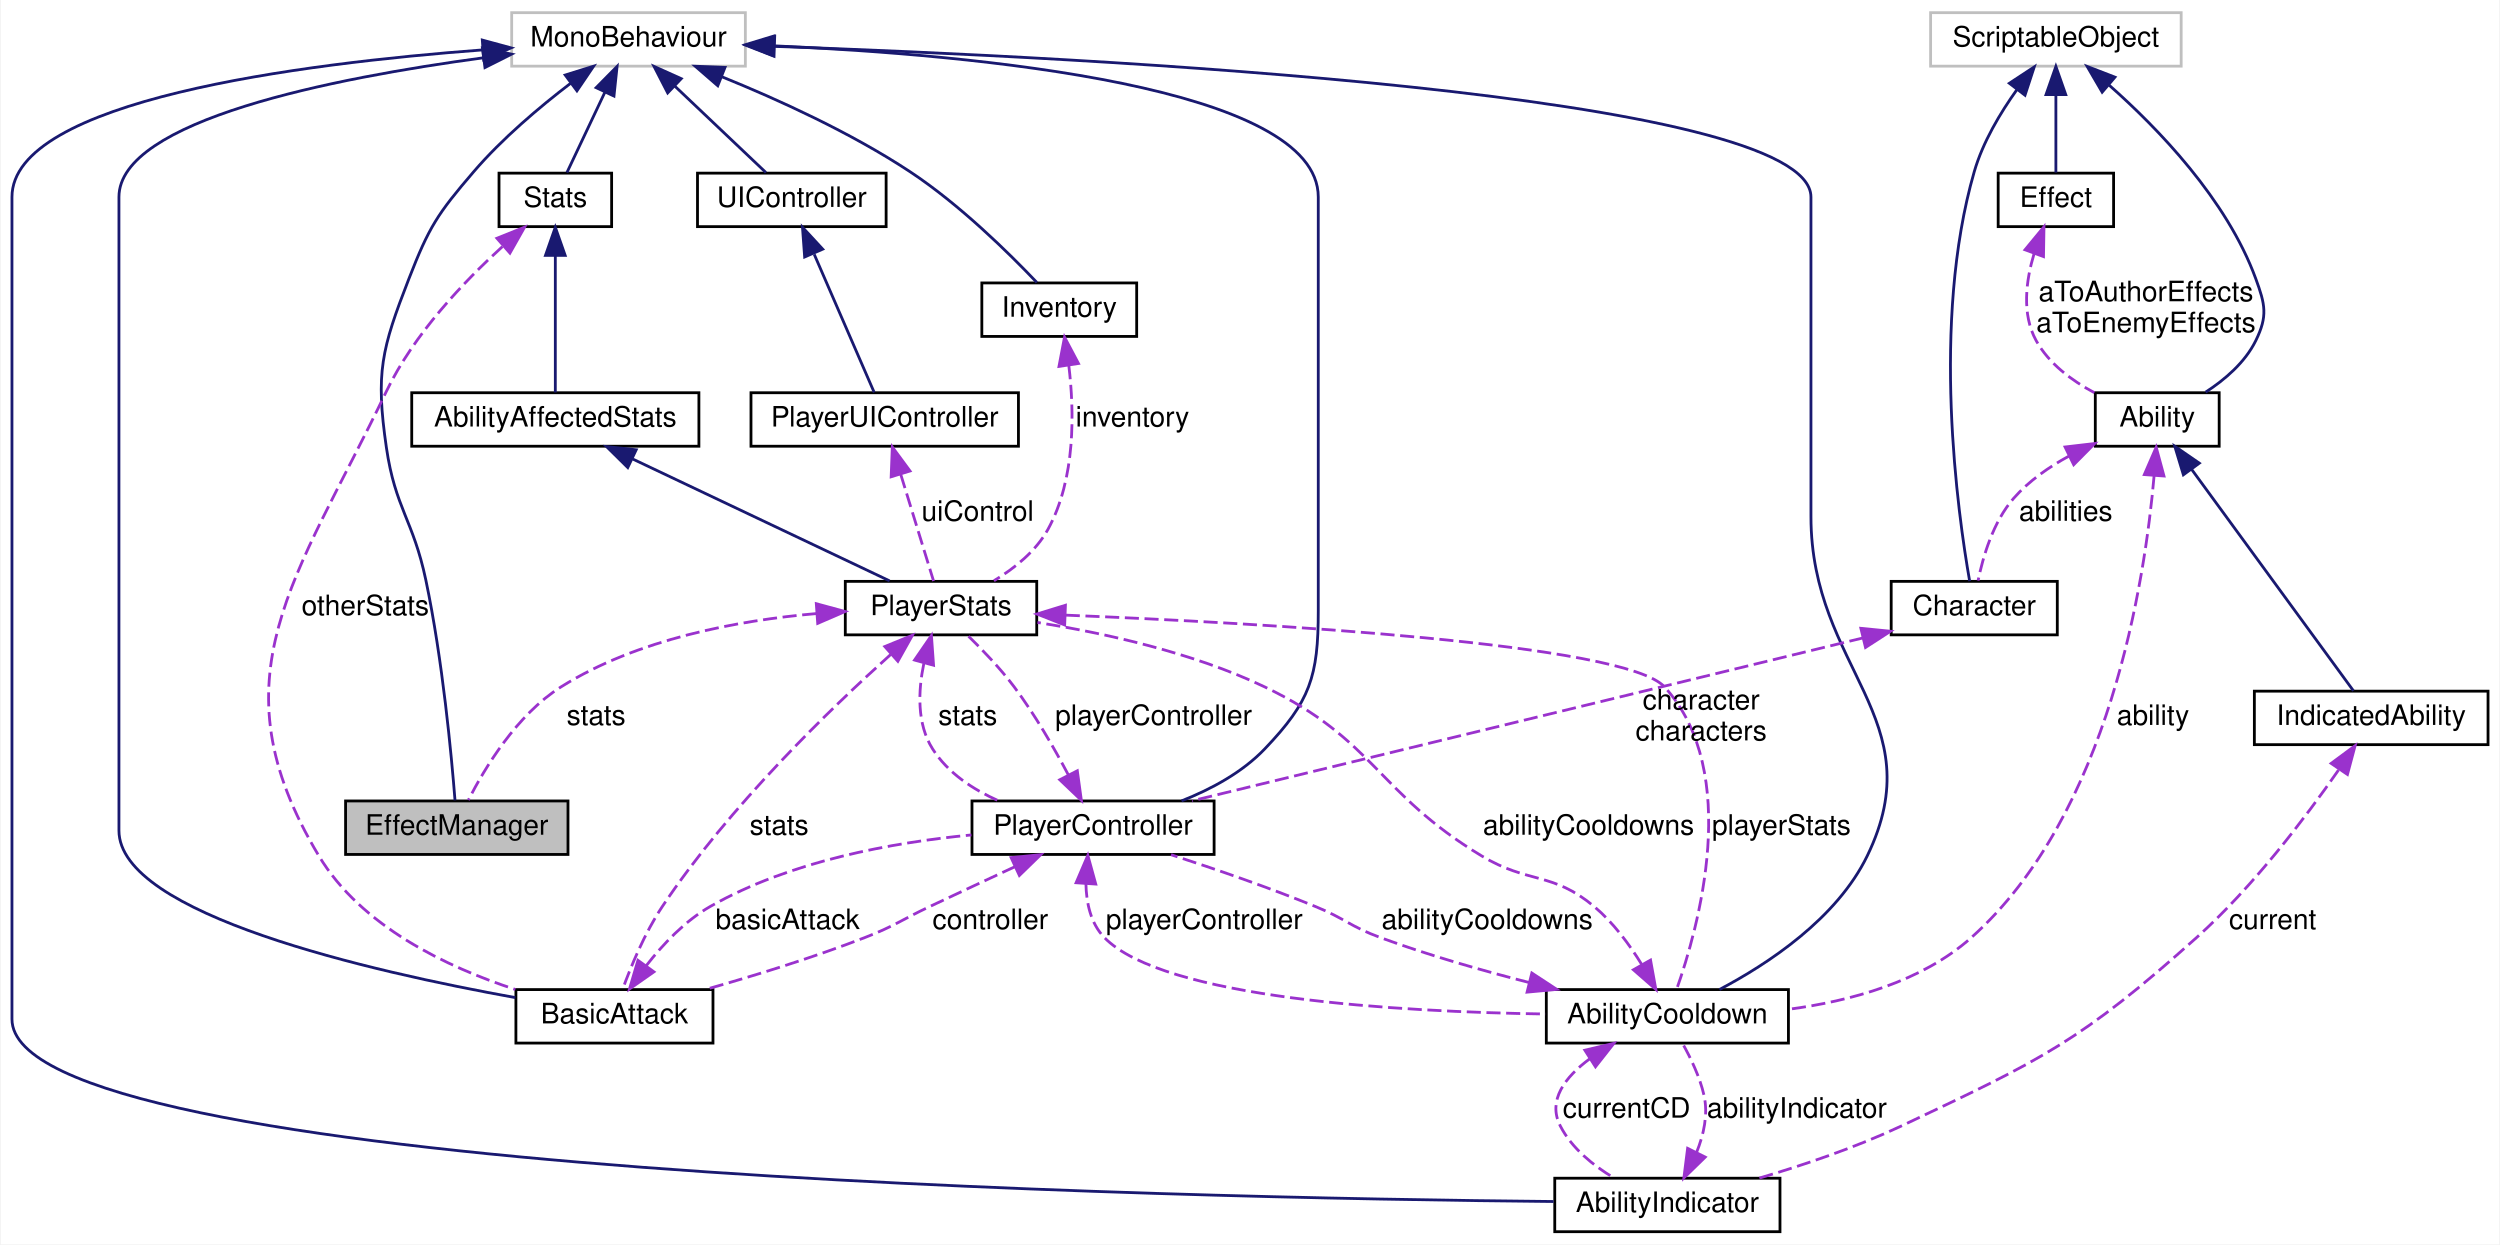
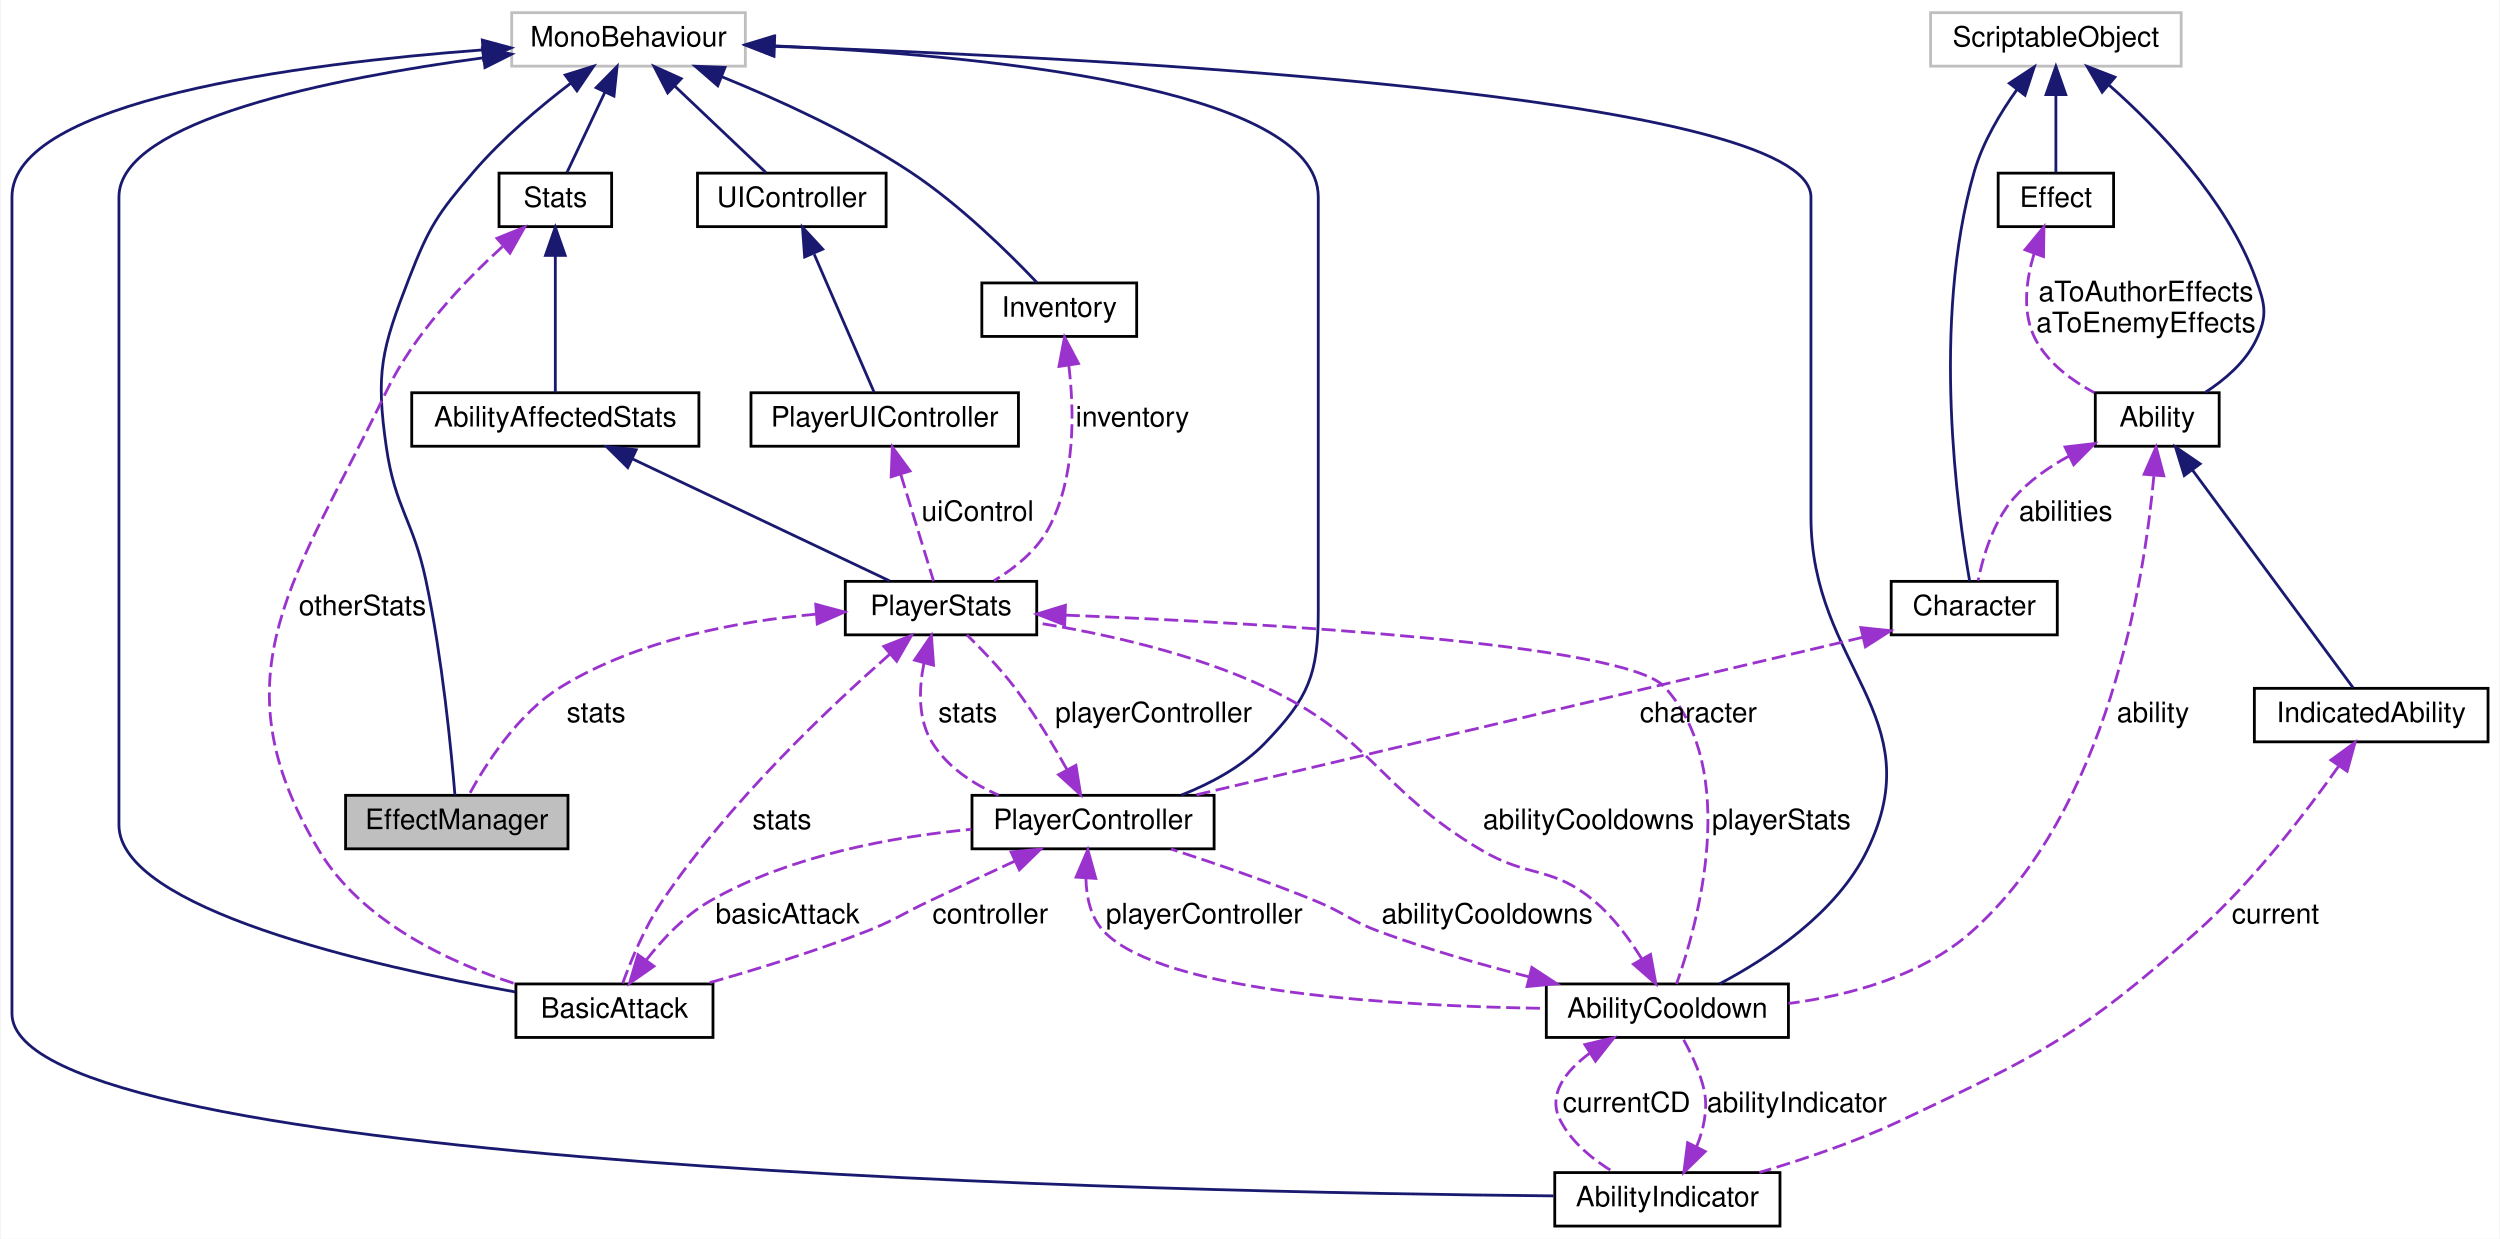
- <svg xmlns="http://www.w3.org/2000/svg" xmlns:xlink="http://www.w3.org/1999/xlink" width="888pt" height="442pt" viewBox="0.00 0.00 887.50 442.00">
-   <g id="graph0" class="graph" transform="scale(1 1) rotate(0) translate(4 438)">
-     <polygon fill="white" stroke="transparent" points="-4,4 -4,-438 883.5,-438 883.5,4 -4,4" />
+ <svg xmlns="http://www.w3.org/2000/svg" xmlns:xlink="http://www.w3.org/1999/xlink" width="888pt" height="440pt" viewBox="0.00 0.00 887.50 440.00">
+   <g id="graph0" class="graph" transform="scale(1 1) rotate(0) translate(4 436)">
+     <polygon fill="white" stroke="transparent" points="-4,4 -4,-436 883.5,-436 883.5,4 -4,4" />
    <g id="node1" class="node">
      <g id="a_node1">
        <a xlink:title=" ">
          <polygon fill="#bfbfbf" stroke="black" points="118.5,-134.5 118.5,-153.5 197.5,-153.5 197.5,-134.5 118.5,-134.5" />
          <text text-anchor="middle" x="158" y="-141.5" font-family="Helvetica,sans-Serif" font-size="10.00">EffectManager</text>
        </a>
      </g>
    </g>
    <g id="node2" class="node">
      <g id="a_node2">
        <a xlink:title=" ">
-           <polygon fill="white" stroke="#bfbfbf" points="177.5,-414.5 177.5,-433.5 260.5,-433.5 260.5,-414.5 177.5,-414.5" />
-           <text text-anchor="middle" x="219" y="-421.5" font-family="Helvetica,sans-Serif" font-size="10.00">MonoBehaviour</text>
+           <polygon fill="white" stroke="#bfbfbf" points="177.5,-412.5 177.5,-431.5 260.5,-431.5 260.5,-412.5 177.5,-412.5" />
+           <text text-anchor="middle" x="219" y="-419.5" font-family="Helvetica,sans-Serif" font-size="10.00">MonoBehaviour</text>
        </a>
      </g>
    </g>
    <g id="edge1" class="edge">
-       <path fill="none" stroke="midnightblue" d="M198.41,-408.4C187.41,-399.99 174.11,-388.78 164,-377 151.14,-362.02 148.15,-357.4 141,-339 131.25,-313.93 129.12,-305.62 133,-279 136.14,-257.43 142.51,-253.33 147,-232 152.96,-203.69 156.13,-169.48 157.37,-153.72" />
-       <polygon fill="midnightblue" stroke="midnightblue" points="196.51,-411.35 206.62,-414.5 200.68,-405.73 196.51,-411.35" />
+       <path fill="none" stroke="midnightblue" d="M198.41,-406.4C187.41,-397.99 174.11,-386.78 164,-375 151.14,-360.02 148.15,-355.4 141,-337 131.25,-311.93 129.12,-303.62 133,-277 136.14,-255.43 142.48,-251.32 147,-230 152.87,-202.34 156.09,-168.92 157.35,-153.52" />
+       <polygon fill="midnightblue" stroke="midnightblue" points="196.51,-409.35 206.62,-412.5 200.68,-403.73 196.51,-409.35" />
    </g>
    <g id="node5" class="node">
      <g id="a_node5">
        <a xlink:href="class_stats.xhtml" target="_top" xlink:title="Base class Stats of the entity.">
-           <polygon fill="white" stroke="black" points="173,-357.5 173,-376.5 213,-376.5 213,-357.5 173,-357.5" />
-           <text text-anchor="middle" x="193" y="-364.5" font-family="Helvetica,sans-Serif" font-size="10.00">Stats</text>
+           <polygon fill="white" stroke="black" points="173,-355.5 173,-374.5 213,-374.5 213,-355.5 173,-355.5" />
+           <text text-anchor="middle" x="193" y="-362.5" font-family="Helvetica,sans-Serif" font-size="10.00">Stats</text>
        </a>
      </g>
    </g>
    <g id="edge5" class="edge">
-       <path fill="none" stroke="midnightblue" d="M210.65,-405.33C206.13,-395.77 200.74,-384.38 197.12,-376.71" />
-       <polygon fill="midnightblue" stroke="midnightblue" points="207.5,-406.86 214.94,-414.41 213.83,-403.87 207.5,-406.86" />
+       <path fill="none" stroke="midnightblue" d="M210.65,-403.33C206.13,-393.77 200.74,-382.38 197.12,-374.71" />
+       <polygon fill="midnightblue" stroke="midnightblue" points="207.5,-404.86 214.94,-412.41 213.83,-401.87 207.5,-404.86" />
    </g>
    <g id="node7" class="node">
      <g id="a_node7">
        <a xlink:href="class_u_i_controller.xhtml" target="_top" xlink:title=" ">
-           <polygon fill="white" stroke="black" points="243.5,-357.5 243.5,-376.5 310.5,-376.5 310.5,-357.5 243.5,-357.5" />
-           <text text-anchor="middle" x="277" y="-364.5" font-family="Helvetica,sans-Serif" font-size="10.00">UIController</text>
+           <polygon fill="white" stroke="black" points="243.5,-355.5 243.5,-374.5 310.5,-374.5 310.5,-355.5 243.5,-355.5" />
+           <text text-anchor="middle" x="277" y="-362.5" font-family="Helvetica,sans-Serif" font-size="10.00">UIController</text>
        </a>
      </g>
    </g>
    <g id="edge8" class="edge">
-       <path fill="none" stroke="midnightblue" d="M235.43,-407.42C245.92,-397.47 259.13,-384.94 267.81,-376.71" />
-       <polygon fill="midnightblue" stroke="midnightblue" points="232.91,-404.99 228.06,-414.41 237.73,-410.06 232.91,-404.99" />
+       <path fill="none" stroke="midnightblue" d="M235.43,-405.42C245.92,-395.47 259.13,-382.94 267.81,-374.71" />
+       <polygon fill="midnightblue" stroke="midnightblue" points="232.91,-402.99 228.06,-412.41 237.73,-408.06 232.91,-402.99" />
    </g>
    <g id="node8" class="node">
      <g id="a_node8">
        <a xlink:href="class_player_controller.xhtml" target="_top" xlink:title="Player Controller is the main class that handles all the movement of the Player.">
          <polygon fill="white" stroke="black" points="341,-134.5 341,-153.5 427,-153.5 427,-134.5 341,-134.5" />
          <text text-anchor="middle" x="384" y="-141.5" font-family="Helvetica,sans-Serif" font-size="10.00">PlayerController</text>
        </a>
      </g>
    </g>
    <g id="edge10" class="edge">
-       <path fill="none" stroke="midnightblue" d="M270.79,-421.72C342.69,-418.5 464,-407.26 464,-368 464,-368 464,-368 464,-221 464,-197.64 461.13,-188.9 445,-172 437,-163.62 425.95,-157.67 415.44,-153.53" />
-       <polygon fill="midnightblue" stroke="midnightblue" points="270.41,-418.23 260.56,-422.14 270.7,-425.22 270.41,-418.23" />
+       <path fill="none" stroke="midnightblue" d="M270.79,-419.72C342.69,-416.5 464,-405.26 464,-366 464,-366 464,-366 464,-219 464,-196.47 460.67,-188.19 445,-172 436.95,-163.68 425.88,-157.74 415.37,-153.59" />
+       <polygon fill="midnightblue" stroke="midnightblue" points="270.41,-416.23 260.56,-420.14 270.7,-423.22 270.41,-416.23" />
    </g>
    <g id="node9" class="node">
      <g id="a_node9">
        <a xlink:href="class_ability_cooldown.xhtml" target="_top" xlink:title=" ">
          <polygon fill="white" stroke="black" points="545,-67.5 545,-86.5 631,-86.5 631,-67.5 545,-67.5" />
          <text text-anchor="middle" x="588" y="-74.5" font-family="Helvetica,sans-Serif" font-size="10.00">AbilityCooldown</text>
        </a>
      </g>
    </g>
    <g id="edge12" class="edge">
-       <path fill="none" stroke="midnightblue" d="M270.9,-421.52C383.26,-417.63 639,-404.73 639,-368 639,-368 639,-368 639,-254.5 639,-200.21 682.69,-182.85 659,-134 648.18,-111.68 623.67,-95.58 606.49,-86.52" />
-       <polygon fill="midnightblue" stroke="midnightblue" points="270.68,-418.03 260.81,-421.86 270.92,-425.02 270.68,-418.03" />
+       <path fill="none" stroke="midnightblue" d="M270.9,-419.52C383.26,-415.63 639,-402.73 639,-366 639,-366 639,-366 639,-252.5 639,-199.09 682.3,-182.06 659,-134 648.18,-111.68 623.67,-95.58 606.49,-86.52" />
+       <polygon fill="midnightblue" stroke="midnightblue" points="270.68,-416.03 260.81,-419.86 270.92,-423.02 270.68,-416.03" />
    </g>
    <g id="node13" class="node">
      <g id="a_node13">
        <a xlink:href="class_ability_indicator.xhtml" target="_top" xlink:title=" ">
          <polygon fill="white" stroke="black" points="548,-0.5 548,-19.5 628,-19.5 628,-0.5 548,-0.5" />
          <text text-anchor="middle" x="588" y="-7.5" font-family="Helvetica,sans-Serif" font-size="10.00">AbilityIndicator</text>
        </a>
      </g>
    </g>
    <g id="edge19" class="edge">
-       <path fill="none" stroke="midnightblue" d="M167.25,-420.28C102.49,-415.43 0,-402.33 0,-368 0,-368 0,-368 0,-76 0,-20.8 414.74,-12.47 547.58,-11.22" />
-       <polygon fill="midnightblue" stroke="midnightblue" points="167.07,-423.77 177.29,-420.99 167.56,-416.79 167.07,-423.77" />
+       <path fill="none" stroke="midnightblue" d="M167.25,-418.28C102.49,-413.43 0,-400.33 0,-366 0,-366 0,-366 0,-76 0,-20.8 414.74,-12.47 547.58,-11.22" />
+       <polygon fill="midnightblue" stroke="midnightblue" points="167.07,-421.77 177.29,-418.99 167.56,-414.79 167.07,-421.77" />
    </g>
    <g id="node16" class="node">
      <g id="a_node16">
        <a xlink:href="class_basic_attack.xhtml" target="_top" xlink:title=" ">
          <polygon fill="white" stroke="black" points="179,-67.5 179,-86.5 249,-86.5 249,-67.5 179,-67.5" />
          <text text-anchor="middle" x="214" y="-74.5" font-family="Helvetica,sans-Serif" font-size="10.00">BasicAttack</text>
        </a>
      </g>
    </g>
    <g id="edge29" class="edge">
-       <path fill="none" stroke="midnightblue" d="M167.44,-417.47C113.93,-410.26 38,-395.23 38,-368 38,-368 38,-368 38,-143 38,-113.28 127.45,-92.9 178.81,-83.65" />
-       <polygon fill="midnightblue" stroke="midnightblue" points="167.11,-420.96 177.47,-418.77 168.01,-414.01 167.11,-420.96" />
+       <path fill="none" stroke="midnightblue" d="M167.44,-415.47C113.93,-408.26 38,-393.23 38,-366 38,-366 38,-366 38,-143 38,-113.28 127.45,-92.9 178.81,-83.65" />
+       <polygon fill="midnightblue" stroke="midnightblue" points="167.11,-418.96 177.47,-416.77 168.01,-412.01 167.11,-418.96" />
    </g>
    <g id="node17" class="node">
      <g id="a_node17">
        <a xlink:href="class_inventory.xhtml" target="_top" xlink:title=" ">
-           <polygon fill="white" stroke="black" points="344.5,-318.5 344.5,-337.5 399.5,-337.5 399.5,-318.5 344.5,-318.5" />
-           <text text-anchor="middle" x="372" y="-325.5" font-family="Helvetica,sans-Serif" font-size="10.00">Inventory</text>
+           <polygon fill="white" stroke="black" points="344.5,-316.5 344.5,-335.5 399.5,-335.5 399.5,-316.5 344.5,-316.5" />
+           <text text-anchor="middle" x="372" y="-323.5" font-family="Helvetica,sans-Serif" font-size="10.00">Inventory</text>
        </a>
      </g>
    </g>
    <g id="edge35" class="edge">
-       <path fill="none" stroke="midnightblue" d="M252.08,-410.76C272.22,-402.6 298.03,-390.84 319,-377 336.61,-365.37 354.2,-348.02 364.04,-337.67" />
-       <polygon fill="midnightblue" stroke="midnightblue" points="250.7,-407.54 242.69,-414.48 253.27,-414.05 250.7,-407.54" />
+       <path fill="none" stroke="midnightblue" d="M252.08,-408.76C272.22,-400.6 298.03,-388.84 319,-375 336.61,-363.37 354.2,-346.02 364.04,-335.67" />
+       <polygon fill="midnightblue" stroke="midnightblue" points="250.7,-405.54 242.69,-412.48 253.27,-412.05 250.7,-405.54" />
    </g>
    <g id="node3" class="node">
      <g id="a_node3">
        <a xlink:href="class_player_stats.xhtml" target="_top" xlink:title="Player Stats is the main class that controls all the Player Statistics in all time in the game execut...">
-           <polygon fill="white" stroke="black" points="296,-212.5 296,-231.5 364,-231.5 364,-212.5 296,-212.5" />
-           <text text-anchor="middle" x="330" y="-219.5" font-family="Helvetica,sans-Serif" font-size="10.00">PlayerStats</text>
+           <polygon fill="white" stroke="black" points="296,-210.5 296,-229.5 364,-229.5 364,-210.5 296,-210.5" />
+           <text text-anchor="middle" x="330" y="-217.5" font-family="Helvetica,sans-Serif" font-size="10.00">PlayerStats</text>
        </a>
      </g>
    </g>
    <g id="edge2" class="edge">
-       <path fill="none" stroke="#9a32cd" stroke-dasharray="5,2" d="M285.66,-220.05C257.78,-217.62 222.1,-211.02 195,-194 179.29,-184.14 167.84,-165.04 162.12,-153.83" />
-       <polygon fill="#9a32cd" stroke="#9a32cd" points="285.7,-223.56 295.92,-220.79 286.2,-216.58 285.7,-223.56" />
-       <text text-anchor="middle" x="207.5" y="-180.5" font-family="Helvetica,sans-Serif" font-size="10.00"> stats</text>
+       <path fill="none" stroke="#9a32cd" stroke-dasharray="5,2" d="M285.5,-217.84C257.71,-215.32 222.18,-208.69 195,-192 179.78,-182.65 168.31,-164.65 162.42,-153.84" />
+       <polygon fill="#9a32cd" stroke="#9a32cd" points="285.5,-221.35 295.73,-218.61 286.03,-214.37 285.5,-221.35" />
+       <text text-anchor="middle" x="207.5" y="-179.5" font-family="Helvetica,sans-Serif" font-size="10.00"> stats</text>
    </g>
    <g id="edge27" class="edge">
-       <path fill="none" stroke="#9a32cd" stroke-dasharray="5,2" d="M323.9,-202.36C321.87,-192.61 321.37,-180.9 327,-172 332.39,-163.49 341.26,-157.61 350.43,-153.56" />
-       <polygon fill="#9a32cd" stroke="#9a32cd" points="320.59,-203.54 326.59,-212.27 327.35,-201.7 320.59,-203.54" />
-       <text text-anchor="middle" x="339.5" y="-180.5" font-family="Helvetica,sans-Serif" font-size="10.00"> stats</text>
+       <path fill="none" stroke="#9a32cd" stroke-dasharray="5,2" d="M323.95,-200.49C322.09,-191.27 321.72,-180.34 327,-172 332.39,-163.49 341.26,-157.61 350.43,-153.56" />
+       <polygon fill="#9a32cd" stroke="#9a32cd" points="320.6,-201.52 326.58,-210.27 327.36,-199.71 320.6,-201.52" />
+       <text text-anchor="middle" x="339.5" y="-179.5" font-family="Helvetica,sans-Serif" font-size="10.00"> stats</text>
    </g>
    <g id="edge23" class="edge">
-       <path fill="none" stroke="#9a32cd" stroke-dasharray="5,2" d="M374.31,-219.5C444.06,-216.68 573,-209.42 587,-194 614.62,-163.59 598.86,-107.98 591.31,-86.65" />
-       <polygon fill="#9a32cd" stroke="#9a32cd" points="373.92,-216.01 364.06,-219.9 374.19,-223.01 373.92,-216.01" />
+       <path fill="none" stroke="#9a32cd" stroke-dasharray="5,2" d="M374.31,-217.5C444.05,-214.68 572.99,-207.42 587,-192 614.15,-162.11 598.66,-107.47 591.25,-86.5" />
+       <polygon fill="#9a32cd" stroke="#9a32cd" points="373.92,-214.01 364.06,-217.9 374.19,-221.01 373.92,-214.01" />
      <text text-anchor="middle" x="628.5" y="-141.5" font-family="Helvetica,sans-Serif" font-size="10.00"> playerStats</text>
    </g>
    <g id="edge32" class="edge">
-       <path fill="none" stroke="#9a32cd" stroke-dasharray="5,2" d="M312.14,-205.54C290.7,-186.26 254.69,-151.51 231,-116 224.74,-106.62 219.8,-94.56 216.89,-86.57" />
-       <polygon fill="#9a32cd" stroke="#9a32cd" points="310.03,-208.35 319.84,-212.36 314.67,-203.11 310.03,-208.35" />
-       <text text-anchor="middle" x="272.5" y="-141.5" font-family="Helvetica,sans-Serif" font-size="10.00"> stats</text>
+       <path fill="none" stroke="#9a32cd" stroke-dasharray="5,2" d="M311.78,-203.61C290.28,-184.71 254.5,-150.86 231,-116 224.7,-106.65 219.76,-94.59 216.87,-86.59" />
+       <polygon fill="#9a32cd" stroke="#9a32cd" points="309.67,-206.41 319.52,-210.31 314.25,-201.12 309.67,-206.41" />
+       <text text-anchor="middle" x="273.5" y="-141.5" font-family="Helvetica,sans-Serif" font-size="10.00"> stats</text>
    </g>
    <g id="node4" class="node">
      <g id="a_node4">
        <a xlink:href="class_ability_affected_stats.xhtml" target="_top" xlink:title="Base class Stats of the entity who is affected by Abilities.">
-           <polygon fill="white" stroke="black" points="142,-279.5 142,-298.5 244,-298.5 244,-279.5 142,-279.5" />
-           <text text-anchor="middle" x="193" y="-286.5" font-family="Helvetica,sans-Serif" font-size="10.00">AbilityAffectedStats</text>
+           <polygon fill="white" stroke="black" points="142,-277.5 142,-296.5 244,-296.5 244,-277.5 142,-277.5" />
+           <text text-anchor="middle" x="193" y="-284.5" font-family="Helvetica,sans-Serif" font-size="10.00">AbilityAffectedStats</text>
        </a>
      </g>
    </g>
    <g id="edge3" class="edge">
-       <path fill="none" stroke="midnightblue" d="M220.52,-274.94C247.65,-262.07 288.36,-242.76 311.73,-231.67" />
-       <polygon fill="midnightblue" stroke="midnightblue" points="218.73,-271.92 211.19,-279.37 221.73,-278.24 218.73,-271.92" />
+       <path fill="none" stroke="midnightblue" d="M220.52,-272.94C247.65,-260.07 288.36,-240.76 311.73,-229.67" />
+       <polygon fill="midnightblue" stroke="midnightblue" points="218.73,-269.92 211.19,-277.37 221.73,-276.24 218.73,-269.92" />
    </g>
    <g id="edge4" class="edge">
-       <path fill="none" stroke="midnightblue" d="M193,-347.22C193,-331.7 193,-310.36 193,-298.62" />
-       <polygon fill="midnightblue" stroke="midnightblue" points="189.5,-347.28 193,-357.28 196.5,-347.28 189.5,-347.28" />
+       <path fill="none" stroke="midnightblue" d="M193,-345.22C193,-329.7 193,-308.36 193,-296.62" />
+       <polygon fill="midnightblue" stroke="midnightblue" points="189.5,-345.28 193,-355.28 196.5,-345.28 189.5,-345.28" />
    </g>
    <g id="edge31" class="edge">
-       <path fill="none" stroke="#9a32cd" stroke-dasharray="5,2" d="M174.21,-350.41C160.52,-337.96 142.73,-319.29 133,-299 100.95,-232.18 70.87,-197.54 109,-134 124.04,-108.93 154.53,-94.47 178.8,-86.54" />
-       <polygon fill="#9a32cd" stroke="#9a32cd" points="172.26,-353.37 182.09,-357.32 176.88,-348.1 172.26,-353.37" />
-       <text text-anchor="middle" x="125.5" y="-219.5" font-family="Helvetica,sans-Serif" font-size="10.00"> otherStats</text>
+       <path fill="none" stroke="#9a32cd" stroke-dasharray="5,2" d="M174.22,-348.41C160.54,-335.95 142.75,-317.28 133,-297 101.26,-231.01 71.33,-196.79 109,-134 124.04,-108.93 154.53,-94.47 178.8,-86.54" />
+       <polygon fill="#9a32cd" stroke="#9a32cd" points="172.27,-351.36 182.1,-355.32 176.89,-346.09 172.27,-351.36" />
+       <text text-anchor="middle" x="124.5" y="-217.5" font-family="Helvetica,sans-Serif" font-size="10.00"> otherStats</text>
    </g>
    <g id="node6" class="node">
      <g id="a_node6">
        <a xlink:href="class_player_u_i_controller.xhtml" target="_top" xlink:title="UI Controller for the Player Stats">
-           <polygon fill="white" stroke="black" points="262.5,-279.5 262.5,-298.5 357.5,-298.5 357.5,-279.5 262.5,-279.5" />
-           <text text-anchor="middle" x="310" y="-286.5" font-family="Helvetica,sans-Serif" font-size="10.00">PlayerUIController</text>
+           <polygon fill="white" stroke="black" points="262.5,-277.5 262.5,-296.5 357.5,-296.5 357.5,-277.5 262.5,-277.5" />
+           <text text-anchor="middle" x="310" y="-284.5" font-family="Helvetica,sans-Serif" font-size="10.00">PlayerUIController</text>
        </a>
      </g>
    </g>
    <g id="edge6" class="edge">
-       <path fill="none" stroke="#9a32cd" stroke-dasharray="5,2" d="M315.72,-269.41C319.54,-256.99 324.39,-241.22 327.35,-231.63" />
-       <polygon fill="#9a32cd" stroke="#9a32cd" points="312.29,-268.65 312.7,-279.23 318.98,-270.71 312.29,-268.65" />
-       <text text-anchor="middle" x="343" y="-253" font-family="Helvetica,sans-Serif" font-size="10.00"> uiControl</text>
+       <path fill="none" stroke="#9a32cd" stroke-dasharray="5,2" d="M315.72,-267.41C319.54,-254.99 324.39,-239.22 327.35,-229.63" />
+       <polygon fill="#9a32cd" stroke="#9a32cd" points="312.29,-266.65 312.7,-277.23 318.98,-268.71 312.29,-266.65" />
+       <text text-anchor="middle" x="343" y="-251" font-family="Helvetica,sans-Serif" font-size="10.00"> uiControl</text>
    </g>
    <g id="edge7" class="edge">
-       <path fill="none" stroke="midnightblue" d="M284.96,-347.67C291.71,-332.11 301.11,-310.47 306.26,-298.62" />
-       <polygon fill="midnightblue" stroke="midnightblue" points="281.56,-346.72 280.79,-357.28 287.98,-349.5 281.56,-346.72" />
+       <path fill="none" stroke="midnightblue" d="M284.96,-345.67C291.71,-330.11 301.11,-308.47 306.26,-296.62" />
+       <polygon fill="midnightblue" stroke="midnightblue" points="281.56,-344.72 280.79,-355.28 287.98,-347.5 281.56,-344.72" />
    </g>
    <g id="edge9" class="edge">
-       <path fill="none" stroke="#9a32cd" stroke-dasharray="5,2" d="M375.24,-162.73C370.16,-172.34 363.32,-184.22 356,-194 351.08,-200.56 344.71,-207.21 339.5,-212.26" />
-       <polygon fill="#9a32cd" stroke="#9a32cd" points="378.41,-164.22 379.85,-153.72 372.18,-161.03 378.41,-164.22" />
-       <text text-anchor="middle" x="405.5" y="-180.5" font-family="Helvetica,sans-Serif" font-size="10.00"> playerController</text>
+       <path fill="none" stroke="#9a32cd" stroke-dasharray="5,2" d="M374.78,-162.6C369.71,-171.7 363.02,-182.8 356,-192 350.95,-198.62 344.45,-205.37 339.21,-210.47" />
+       <polygon fill="#9a32cd" stroke="#9a32cd" points="377.92,-164.16 379.6,-153.7 371.76,-160.83 377.92,-164.16" />
+       <text text-anchor="middle" x="405.5" y="-179.5" font-family="Helvetica,sans-Serif" font-size="10.00"> playerController</text>
    </g>
    <g id="edge13" class="edge">
      <path fill="none" stroke="#9a32cd" stroke-dasharray="5,2" d="M381.47,-124.15C381.6,-117.29 383.15,-110 388,-105 409.05,-83.32 492.54,-78.6 544.77,-77.82" />
      <polygon fill="#9a32cd" stroke="#9a32cd" points="377.98,-124.45 382.15,-134.19 384.96,-123.98 377.98,-124.45" />
      <text text-anchor="middle" x="423.5" y="-108" font-family="Helvetica,sans-Serif" font-size="10.00"> playerController</text>
    </g>
    <g id="edge30" class="edge">
      <path fill="none" stroke="#9a32cd" stroke-dasharray="5,2" d="M356.31,-130.18C346.71,-125.72 335.87,-120.66 326,-116 315.75,-111.16 313.56,-109.1 303,-105 284.64,-97.87 263.56,-91.4 246.53,-86.59" />
      <polygon fill="#9a32cd" stroke="#9a32cd" points="354.89,-133.38 365.43,-134.42 357.83,-127.03 354.89,-133.38" />
      <text text-anchor="middle" x="347.5" y="-108" font-family="Helvetica,sans-Serif" font-size="10.00"> controller</text>
    </g>
    <g id="edge33" class="edge">
-       <path fill="none" stroke="#9a32cd" stroke-dasharray="5,2" d="M578.86,-95.48C574.49,-102.55 568.74,-110.36 562,-116 547.05,-128.51 538.7,-123.94 522,-134 484.84,-156.4 484.14,-175.27 445,-194 419.38,-206.26 387.82,-213.16 364.25,-216.91" />
+       <path fill="none" stroke="#9a32cd" stroke-dasharray="5,2" d="M578.86,-95.48C574.49,-102.55 568.74,-110.36 562,-116 547.05,-128.51 538.78,-124.07 522,-134 485.13,-155.81 483.8,-173.82 445,-192 419.28,-204.05 387.73,-210.96 364.18,-214.77" />
      <polygon fill="#9a32cd" stroke="#9a32cd" points="582.02,-96.99 583.91,-86.56 575.93,-93.53 582.02,-96.99" />
      <text text-anchor="middle" x="560" y="-141.5" font-family="Helvetica,sans-Serif" font-size="10.00"> abilityCooldowns</text>
    </g>
    <g id="edge11" class="edge">
      <path fill="none" stroke="#9a32cd" stroke-dasharray="5,2" d="M538.98,-88.99C521.99,-93.32 502.96,-98.76 486,-105 475.37,-108.91 473.49,-111.72 463,-116 446.23,-122.85 427,-129.45 411.71,-134.41" />
      <polygon fill="#9a32cd" stroke="#9a32cd" points="539.86,-92.38 548.72,-86.57 538.17,-85.59 539.86,-92.38" />
      <text text-anchor="middle" x="524" y="-108" font-family="Helvetica,sans-Serif" font-size="10.00"> abilityCooldowns</text>
    </g>
    <g id="edge20" class="edge">
      <path fill="none" stroke="#9a32cd" stroke-dasharray="5,2" d="M560.49,-61.96C551.68,-55.46 545.28,-47.14 550,-38 554.08,-30.09 561.67,-23.99 569,-19.61" />
      <polygon fill="#9a32cd" stroke="#9a32cd" points="558.69,-64.97 569.01,-67.4 562.46,-59.07 558.69,-64.97" />
      <text text-anchor="middle" x="573.5" y="-41" font-family="Helvetica,sans-Serif" font-size="10.00"> currentCD</text>
    </g>
    <g id="node10" class="node">
      <g id="a_node10">
        <a xlink:href="class_ability.xhtml" target="_top" xlink:title=" ">
-           <polygon fill="white" stroke="black" points="740,-279.5 740,-298.5 784,-298.5 784,-279.5 740,-279.5" />
-           <text text-anchor="middle" x="762" y="-286.5" font-family="Helvetica,sans-Serif" font-size="10.00">Ability</text>
+           <polygon fill="white" stroke="black" points="740,-277.5 740,-296.5 784,-296.5 784,-277.5 740,-277.5" />
+           <text text-anchor="middle" x="762" y="-284.5" font-family="Helvetica,sans-Serif" font-size="10.00">Ability</text>
        </a>
      </g>
    </g>
    <g id="edge14" class="edge">
-       <path fill="none" stroke="#9a32cd" stroke-dasharray="5,2" d="M760.9,-269.16C757.68,-231.95 745.08,-148.84 696,-105 678.34,-89.23 652.85,-82.37 631.07,-79.5" />
-       <polygon fill="#9a32cd" stroke="#9a32cd" points="757.41,-269.43 761.63,-279.14 764.39,-268.92 757.41,-269.43" />
-       <text text-anchor="middle" x="760.5" y="-180.5" font-family="Helvetica,sans-Serif" font-size="10.00"> ability</text>
+       <path fill="none" stroke="#9a32cd" stroke-dasharray="5,2" d="M760.8,-266.87C757.41,-229.81 744.53,-148.07 696,-105 678.29,-89.28 652.8,-82.43 631.03,-79.55" />
+       <polygon fill="#9a32cd" stroke="#9a32cd" points="757.34,-267.53 761.6,-277.23 764.32,-266.99 757.34,-267.53" />
+       <text text-anchor="middle" x="760.5" y="-179.5" font-family="Helvetica,sans-Serif" font-size="10.00"> ability</text>
    </g>
    <g id="node14" class="node">
      <g id="a_node14">
        <a xlink:href="class_indicated_ability.xhtml" target="_top" xlink:title="Encapsulador de les Ability que han de mostrar l'indicador">
-           <polygon fill="white" stroke="black" points="796.5,-173.5 796.5,-192.5 879.5,-192.5 879.5,-173.5 796.5,-173.5" />
-           <text text-anchor="middle" x="838" y="-180.5" font-family="Helvetica,sans-Serif" font-size="10.00">IndicatedAbility</text>
+           <polygon fill="white" stroke="black" points="796.5,-172.5 796.5,-191.5 879.5,-191.5 879.5,-172.5 796.5,-172.5" />
+           <text text-anchor="middle" x="838" y="-179.5" font-family="Helvetica,sans-Serif" font-size="10.00">IndicatedAbility</text>
        </a>
      </g>
    </g>
    <g id="edge22" class="edge">
-       <path fill="none" stroke="midnightblue" d="M774.23,-271.26C790.62,-248.84 819.1,-209.87 831.69,-192.63" />
-       <polygon fill="midnightblue" stroke="midnightblue" points="771.29,-269.35 768.22,-279.49 776.95,-273.48 771.29,-269.35" />
+       <path fill="none" stroke="midnightblue" d="M774.5,-269.05C790.87,-246.88 818.93,-208.84 831.54,-191.76" />
+       <polygon fill="midnightblue" stroke="midnightblue" points="771.6,-267.09 768.48,-277.22 777.23,-271.25 771.6,-267.09" />
    </g>
    <g id="node15" class="node">
      <g id="a_node15">
        <a xlink:href="class_character.xhtml" target="_top" xlink:title=" ">
-           <polygon fill="white" stroke="black" points="667.5,-212.5 667.5,-231.5 726.5,-231.5 726.5,-212.5 667.5,-212.5" />
-           <text text-anchor="middle" x="697" y="-219.5" font-family="Helvetica,sans-Serif" font-size="10.00">Character</text>
+           <polygon fill="white" stroke="black" points="667.5,-210.5 667.5,-229.5 726.5,-229.5 726.5,-210.5 667.5,-210.5" />
+           <text text-anchor="middle" x="697" y="-217.5" font-family="Helvetica,sans-Serif" font-size="10.00">Character</text>
        </a>
      </g>
    </g>
    <g id="edge26" class="edge">
-       <path fill="none" stroke="#9a32cd" stroke-dasharray="5,2" d="M730.72,-276.04C723.51,-272.12 716.38,-267.15 711,-261 703.69,-252.64 700.07,-240.12 698.37,-231.77" />
-       <polygon fill="#9a32cd" stroke="#9a32cd" points="729.26,-279.23 739.79,-280.46 732.33,-272.93 729.26,-279.23" />
-       <text text-anchor="middle" x="729.5" y="-253" font-family="Helvetica,sans-Serif" font-size="10.00"> abilities</text>
+       <path fill="none" stroke="#9a32cd" stroke-dasharray="5,2" d="M730.72,-274.04C723.51,-270.12 716.38,-265.15 711,-259 703.69,-250.64 700.07,-238.12 698.37,-229.77" />
+       <polygon fill="#9a32cd" stroke="#9a32cd" points="729.26,-277.23 739.79,-278.46 732.33,-270.93 729.26,-277.23" />
+       <text text-anchor="middle" x="729.5" y="-251" font-family="Helvetica,sans-Serif" font-size="10.00"> abilities</text>
    </g>
    <g id="node11" class="node">
      <g id="a_node11">
        <a xlink:title=" ">
-           <polygon fill="white" stroke="#bfbfbf" points="681.5,-414.5 681.5,-433.5 770.5,-433.5 770.5,-414.5 681.5,-414.5" />
-           <text text-anchor="middle" x="726" y="-421.5" font-family="Helvetica,sans-Serif" font-size="10.00">ScriptableObject</text>
+           <polygon fill="white" stroke="#bfbfbf" points="681.5,-412.5 681.5,-431.5 770.5,-431.5 770.5,-412.5 681.5,-412.5" />
+           <text text-anchor="middle" x="726" y="-419.5" font-family="Helvetica,sans-Serif" font-size="10.00">ScriptableObject</text>
        </a>
      </g>
    </g>
    <g id="edge15" class="edge">
-       <path fill="none" stroke="midnightblue" d="M744.93,-407.74C762.24,-392.45 786.68,-367.2 797,-339 800.36,-329.82 801.31,-325.77 797,-317 793.21,-309.29 786.04,-303.15 779.17,-298.7" />
-       <polygon fill="midnightblue" stroke="midnightblue" points="742.44,-405.26 737.1,-414.41 746.98,-410.59 742.44,-405.26" />
+       <path fill="none" stroke="midnightblue" d="M744.93,-405.74C762.24,-390.45 786.68,-365.2 797,-337 800.36,-327.82 801.31,-323.77 797,-315 793.21,-307.29 786.04,-301.15 779.17,-296.7" />
+       <polygon fill="midnightblue" stroke="midnightblue" points="742.44,-403.26 737.1,-412.41 746.98,-408.59 742.44,-403.26" />
    </g>
    <g id="node12" class="node">
      <g id="a_node12">
        <a xlink:href="class_effect.xhtml" target="_top" xlink:title=" ">
-           <polygon fill="white" stroke="black" points="705.5,-357.5 705.5,-376.5 746.5,-376.5 746.5,-357.5 705.5,-357.5" />
-           <text text-anchor="middle" x="726" y="-364.5" font-family="Helvetica,sans-Serif" font-size="10.00">Effect</text>
+           <polygon fill="white" stroke="black" points="705.5,-355.5 705.5,-374.5 746.5,-374.5 746.5,-355.5 705.5,-355.5" />
+           <text text-anchor="middle" x="726" y="-362.5" font-family="Helvetica,sans-Serif" font-size="10.00">Effect</text>
        </a>
      </g>
    </g>
    <g id="edge17" class="edge">
-       <path fill="none" stroke="midnightblue" d="M726,-404.12C726,-394.82 726,-384.06 726,-376.71" />
-       <polygon fill="midnightblue" stroke="midnightblue" points="722.5,-404.41 726,-414.41 729.5,-404.41 722.5,-404.41" />
+       <path fill="none" stroke="midnightblue" d="M726,-402.12C726,-392.82 726,-382.06 726,-374.71" />
+       <polygon fill="midnightblue" stroke="midnightblue" points="722.5,-402.41 726,-412.41 729.5,-402.41 722.5,-402.41" />
    </g>
    <g id="edge25" class="edge">
-       <path fill="none" stroke="midnightblue" d="M712.2,-406.22C706.28,-397.96 700.04,-387.52 697,-377 681.56,-323.57 691.21,-255.3 695.37,-231.58" />
-       <polygon fill="midnightblue" stroke="midnightblue" points="709.47,-408.42 718.32,-414.24 715.03,-404.17 709.47,-408.42" />
+       <path fill="none" stroke="midnightblue" d="M712.2,-404.22C706.28,-395.96 700.04,-385.52 697,-375 681.56,-321.57 691.21,-253.3 695.37,-229.58" />
+       <polygon fill="midnightblue" stroke="midnightblue" points="709.47,-406.42 718.32,-412.24 715.03,-402.17 709.47,-406.42" />
    </g>
    <g id="edge16" class="edge">
-       <path fill="none" stroke="#9a32cd" stroke-dasharray="5,2" d="M718.28,-347.99C715.35,-338.27 713.81,-326.39 719,-317 723.52,-308.82 731.67,-302.79 739.67,-298.52" />
-       <polygon fill="#9a32cd" stroke="#9a32cd" points="715.03,-349.28 721.77,-357.45 721.6,-346.86 715.03,-349.28" />
-       <text text-anchor="middle" x="758" y="-331" font-family="Helvetica,sans-Serif" font-size="10.00"> aToAuthorEffects</text>
-       <text text-anchor="middle" x="758" y="-320" font-family="Helvetica,sans-Serif" font-size="10.00">aToEnemyEffects</text>
+       <path fill="none" stroke="#9a32cd" stroke-dasharray="5,2" d="M718.28,-345.99C715.35,-336.27 713.81,-324.39 719,-315 723.52,-306.82 731.67,-300.79 739.67,-296.52" />
+       <polygon fill="#9a32cd" stroke="#9a32cd" points="715.03,-347.28 721.77,-355.45 721.6,-344.86 715.03,-347.28" />
+       <text text-anchor="middle" x="758" y="-329" font-family="Helvetica,sans-Serif" font-size="10.00"> aToAuthorEffects</text>
+       <text text-anchor="middle" x="758" y="-318" font-family="Helvetica,sans-Serif" font-size="10.00">aToEnemyEffects</text>
    </g>
    <g id="edge18" class="edge">
      <path fill="none" stroke="#9a32cd" stroke-dasharray="5,2" d="M598.35,-28.61C600.92,-34.95 602.55,-42.22 601,-49 599.52,-55.49 596.27,-62.24 593.39,-67.37" />
      <polygon fill="#9a32cd" stroke="#9a32cd" points="601.45,-26.99 593.86,-19.6 595.19,-30.11 601.45,-26.99" />
      <text text-anchor="middle" x="634" y="-41" font-family="Helvetica,sans-Serif" font-size="10.00"> abilityIndicator</text>
    </g>
    <g id="edge21" class="edge">
-       <path fill="none" stroke="#9a32cd" stroke-dasharray="5,2" d="M826.39,-164.48C814.88,-147.92 796.09,-123 776,-105 734.76,-68.07 721.06,-61.64 671,-38 654.97,-30.43 636.25,-24.14 620.66,-19.54" />
-       <polygon fill="#9a32cd" stroke="#9a32cd" points="823.77,-166.84 832.29,-173.14 829.56,-162.91 823.77,-166.84" />
-       <text text-anchor="middle" x="803" y="-108" font-family="Helvetica,sans-Serif" font-size="10.00"> current</text>
+       <path fill="none" stroke="#9a32cd" stroke-dasharray="5,2" d="M826.35,-163.72C814.8,-147.38 795.99,-122.79 776,-105 734.65,-68.2 721.06,-61.64 671,-38 654.97,-30.43 636.25,-24.14 620.66,-19.54" />
+       <polygon fill="#9a32cd" stroke="#9a32cd" points="823.7,-166.03 832.26,-172.27 829.45,-162.05 823.7,-166.03" />
+       <text text-anchor="middle" x="804" y="-108" font-family="Helvetica,sans-Serif" font-size="10.00"> current</text>
    </g>
    <g id="edge24" class="edge">
-       <path fill="none" stroke="#9a32cd" stroke-dasharray="5,2" d="M657.53,-211.42C595.97,-196.47 478.06,-167.84 419.21,-153.55" />
-       <polygon fill="#9a32cd" stroke="#9a32cd" points="656.73,-214.82 667.27,-213.78 658.38,-208.02 656.73,-214.82" />
-       <text text-anchor="middle" x="600" y="-186" font-family="Helvetica,sans-Serif" font-size="10.00"> character</text>
-       <text text-anchor="middle" x="600" y="-175" font-family="Helvetica,sans-Serif" font-size="10.00">characters</text>
+       <path fill="none" stroke="#9a32cd" stroke-dasharray="5,2" d="M657.21,-209.59C595.9,-195.1 479.26,-167.52 420.2,-153.56" />
+       <polygon fill="#9a32cd" stroke="#9a32cd" points="656.73,-213.08 667.27,-211.97 658.35,-206.26 656.73,-213.08" />
+       <text text-anchor="middle" x="599" y="-179.5" font-family="Helvetica,sans-Serif" font-size="10.00"> character</text>
    </g>
    <g id="edge28" class="edge">
      <path fill="none" stroke="#9a32cd" stroke-dasharray="5,2" d="M225.31,-95.01C231.2,-102.57 239.05,-110.89 248,-116 276.33,-132.16 312.77,-138.78 340.8,-141.43" />
      <polygon fill="#9a32cd" stroke="#9a32cd" points="228.03,-92.8 219.35,-86.73 222.35,-96.89 228.03,-92.8" />
      <text text-anchor="middle" x="275.5" y="-108" font-family="Helvetica,sans-Serif" font-size="10.00"> basicAttack</text>
    </g>
    <g id="edge34" class="edge">
-       <path fill="none" stroke="#9a32cd" stroke-dasharray="5,2" d="M375.38,-308.27C377.37,-291.87 377.85,-267.92 368,-250 363.71,-242.2 356.09,-236.12 348.8,-231.72" />
-       <polygon fill="#9a32cd" stroke="#9a32cd" points="371.9,-307.85 373.87,-318.26 378.82,-308.89 371.9,-307.85" />
-       <text text-anchor="middle" x="398" y="-286.5" font-family="Helvetica,sans-Serif" font-size="10.00"> inventory</text>
+       <path fill="none" stroke="#9a32cd" stroke-dasharray="5,2" d="M375.38,-306.27C377.37,-289.87 377.85,-265.92 368,-248 363.71,-240.2 356.09,-234.12 348.8,-229.72" />
+       <polygon fill="#9a32cd" stroke="#9a32cd" points="371.9,-305.85 373.87,-316.26 378.82,-306.89 371.9,-305.85" />
+       <text text-anchor="middle" x="398" y="-284.5" font-family="Helvetica,sans-Serif" font-size="10.00"> inventory</text>
    </g>
  </g>
</svg>
